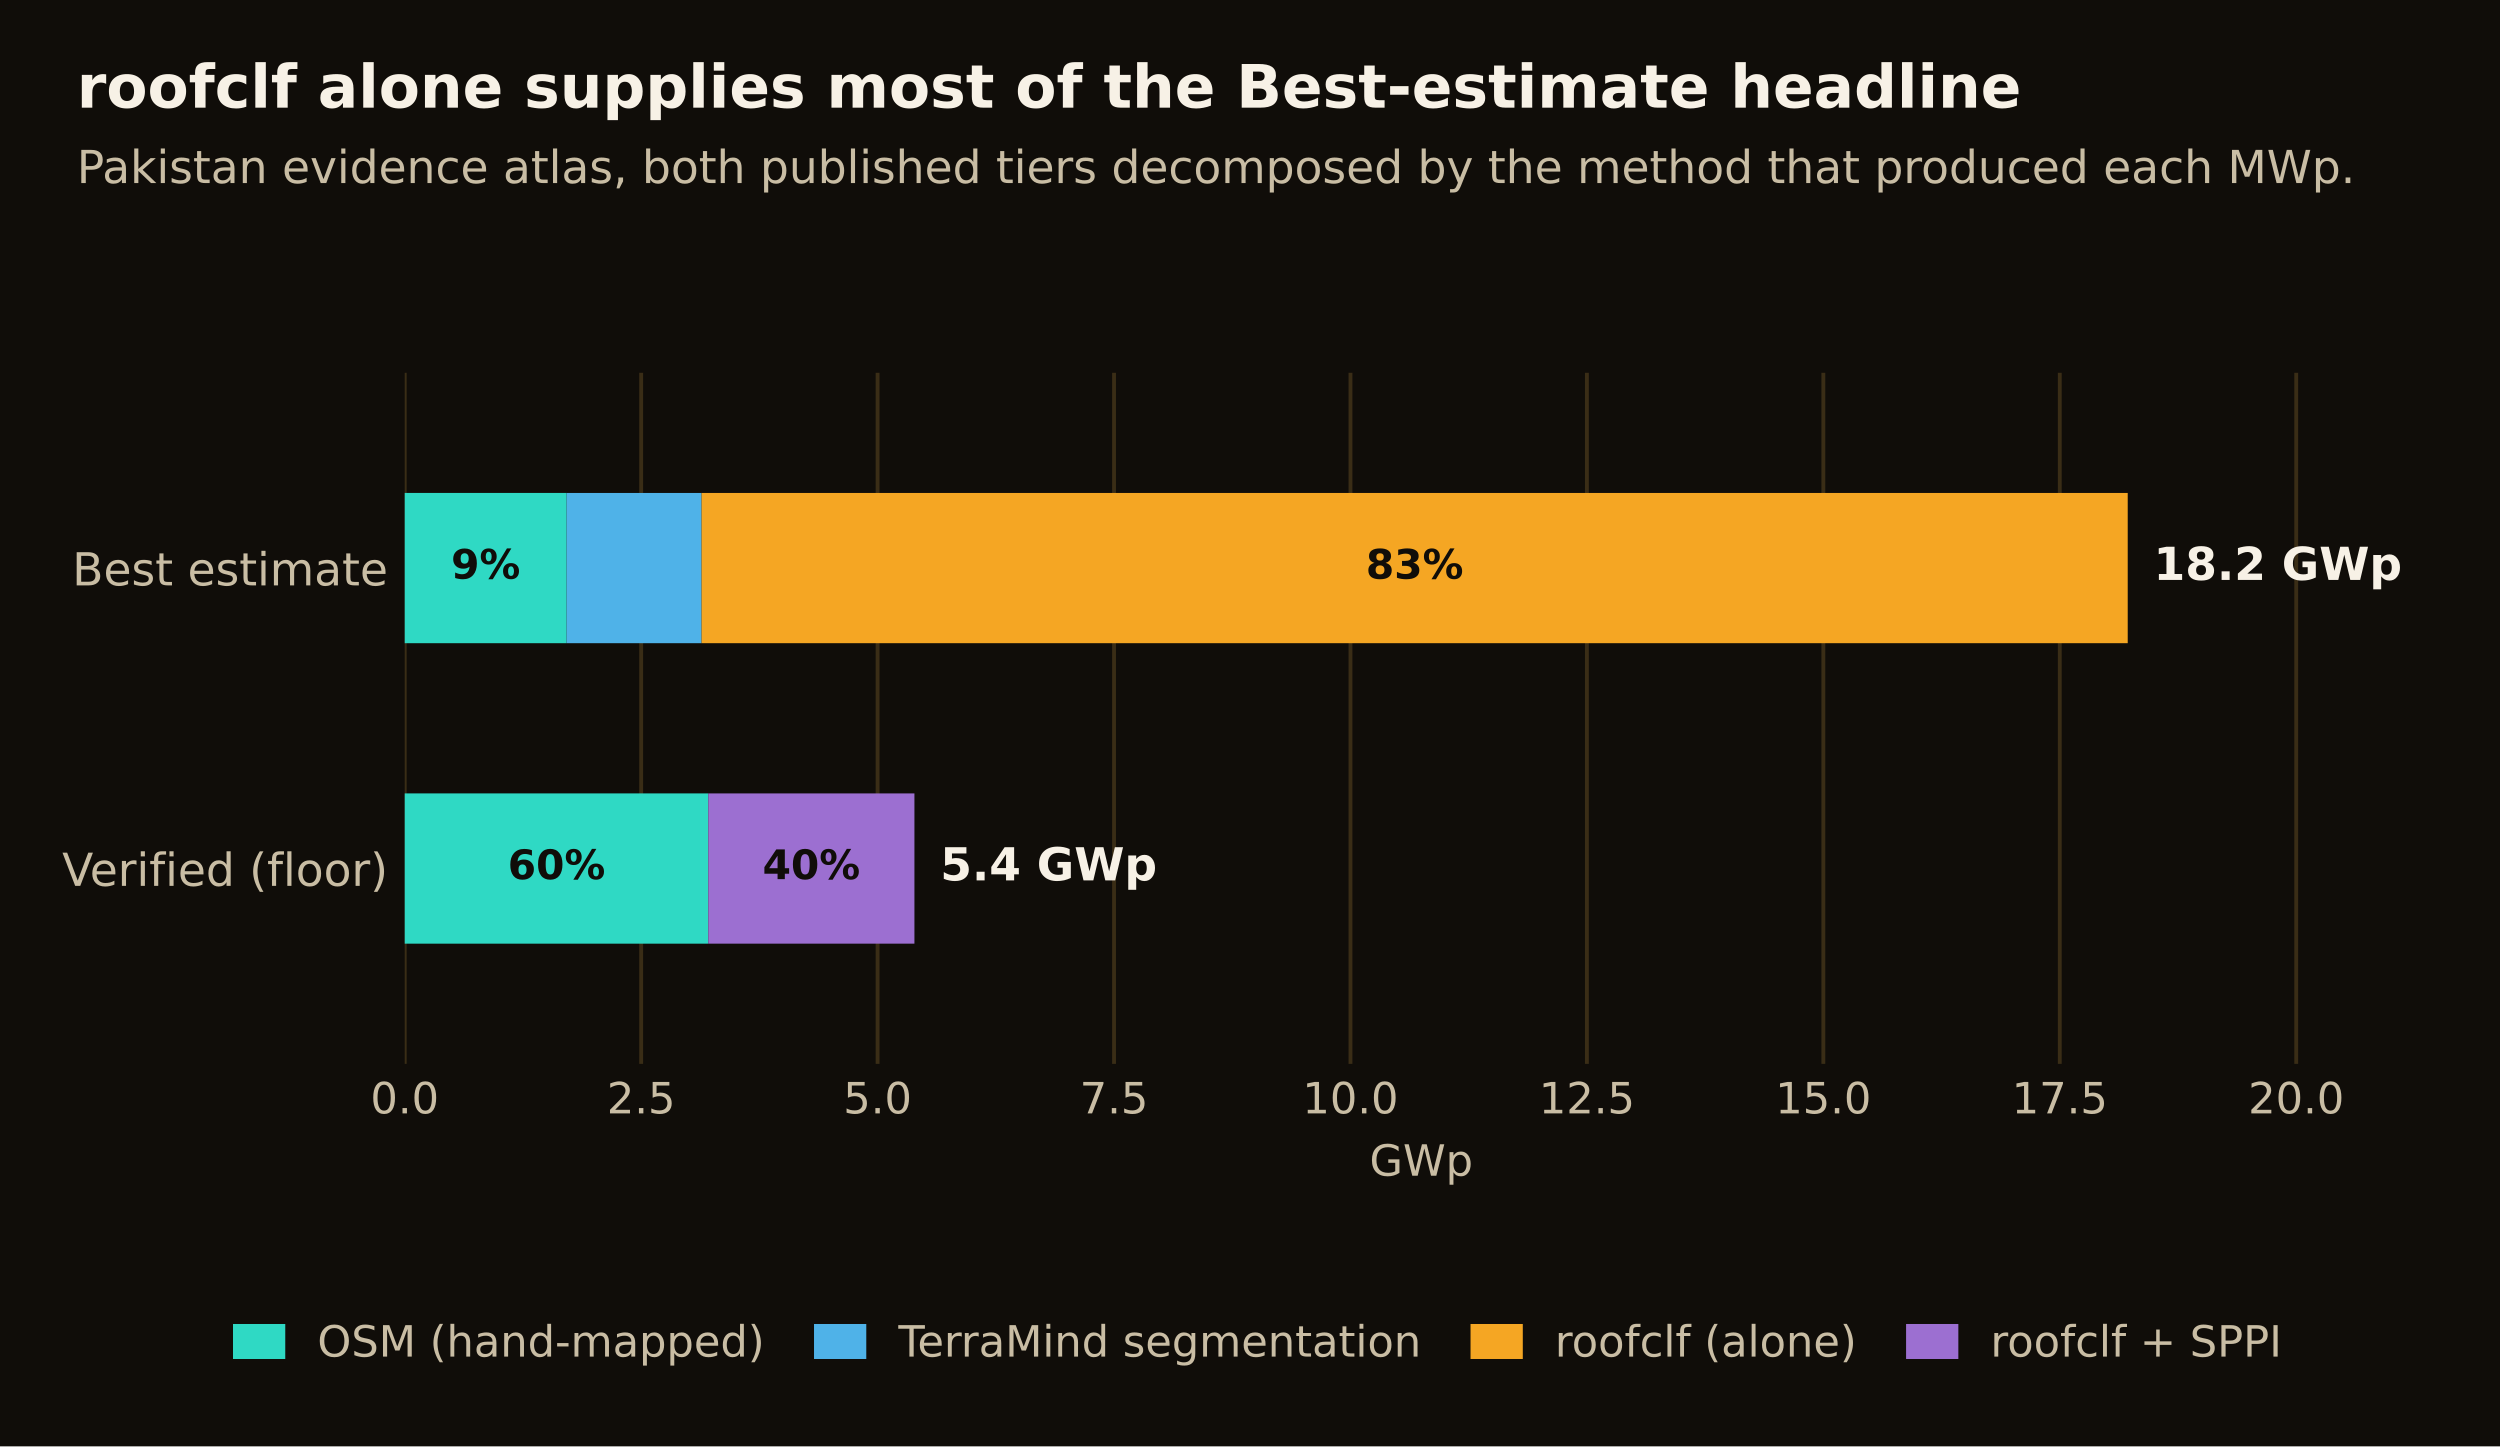
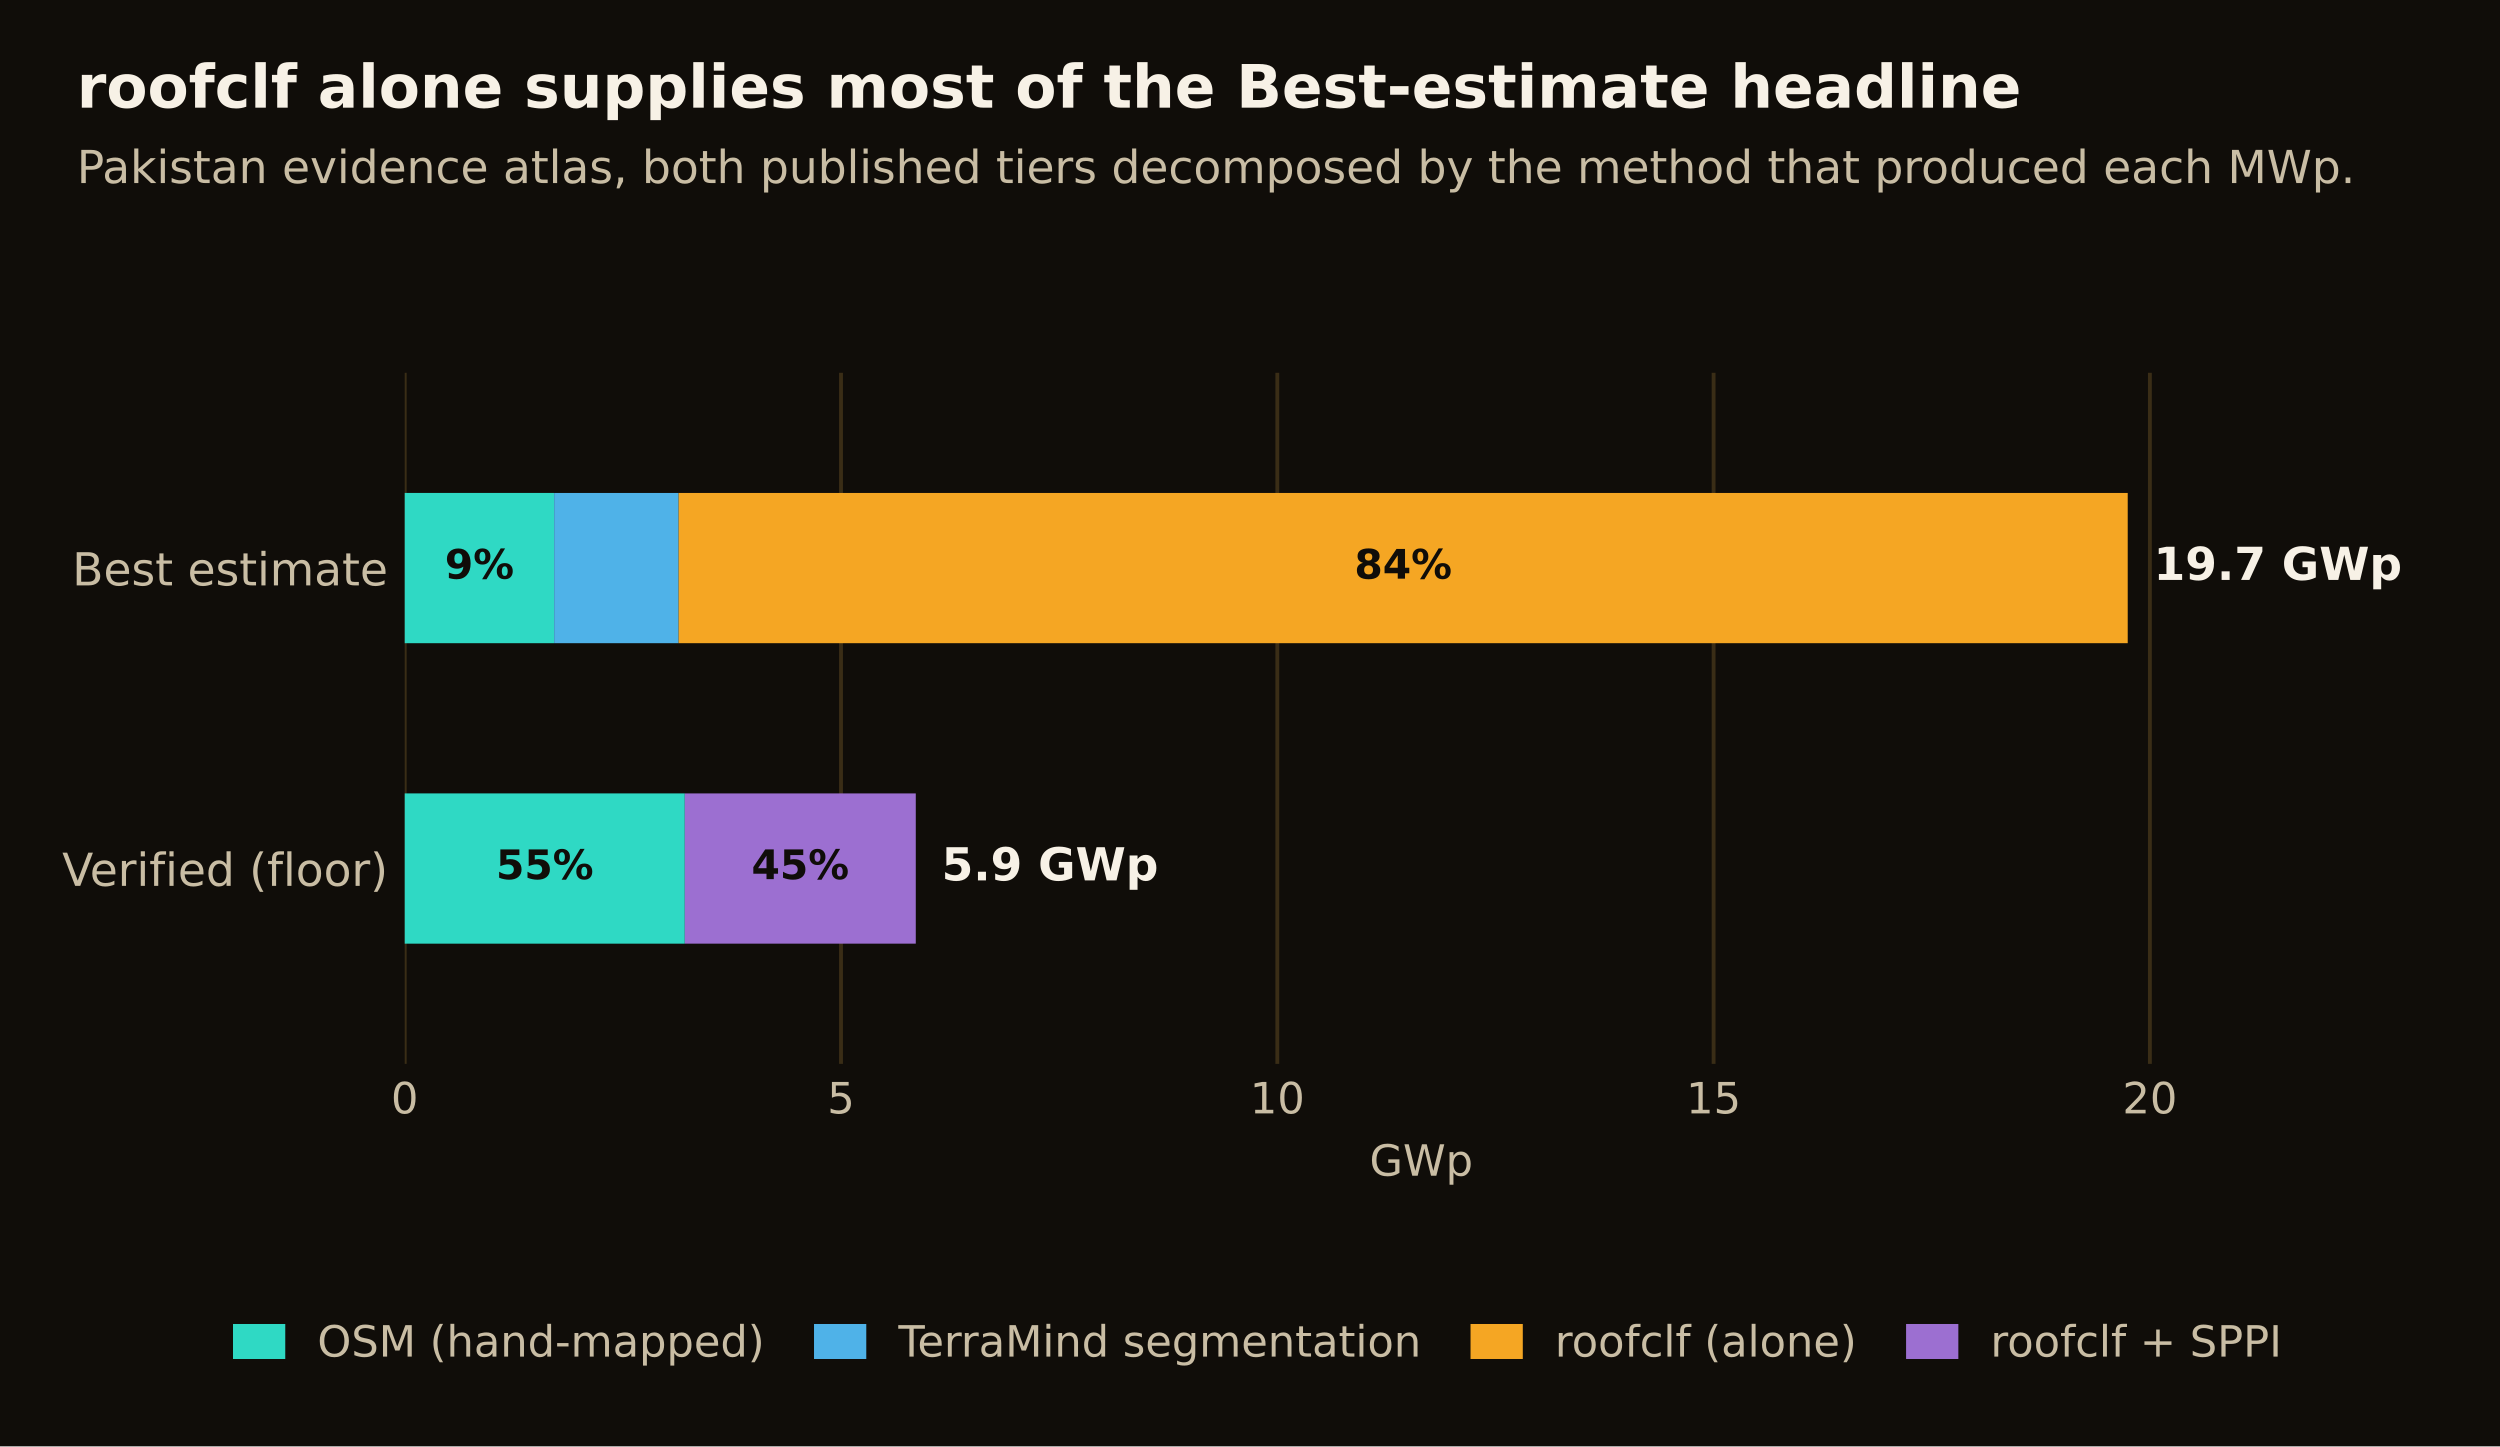
<svg xmlns="http://www.w3.org/2000/svg" width="521.458pt" height="301.685pt" viewBox="0 0 521.458 301.685" version="1.1">
  <defs>
    <style type="text/css">*{stroke-linejoin: round; stroke-linecap: butt}</style>
  </defs>
  <g id="figure_1">
    <g id="patch_1">
      <path d="M 0 301.685  L 521.458 301.685  L 521.458 0  L 0 0  z " style="fill: #100d09" />
    </g>
    <g id="axes_1">
      <g id="patch_2">
        <path d="M 84.418 221.898  L 508.498 221.898  L 508.498 77.754  L 84.418 77.754  z " style="fill: #100d09" />
      </g>
      <g id="matplotlib.axis_1">
        <g id="xtick_1">
          <g id="line2d_1">
-             <path d="M 84.418 221.898  L 84.418 77.754  " clip-path="url(#pf9e03069fb)" style="fill: none; stroke: #3a2d16; stroke-width: 0.8; stroke-linecap: square" />
+             <path d="M 84.418 221.898  L 84.418 77.754  " clip-path="url(#p346fc40c8a)" style="fill: none; stroke: #3a2d16; stroke-width: 0.8; stroke-linecap: square" />
          </g>
          <g id="line2d_2" />
          <g id="text_1">
-             <text style="font-size: 9px; font-family: 'DejaVu Sans'; text-anchor: middle; fill: #c9bda4" x="84.418" y="232.236" transform="rotate(-0 84.41766 232.2359)">0.0</text>
+             <text style="font-size: 9px; font-family: 'DejaVu Sans'; text-anchor: middle; fill: #c9bda4" x="84.418" y="232.236" transform="rotate(-0 84.41766 232.2359)">0</text>
          </g>
        </g>
        <g id="xtick_2">
          <g id="line2d_3">
-             <path d="M 133.735 221.898  L 133.735 77.754  " clip-path="url(#pf9e03069fb)" style="fill: none; stroke: #3a2d16; stroke-width: 0.8; stroke-linecap: square" />
+             <path d="M 175.421 221.898  L 175.421 77.754  " clip-path="url(#p346fc40c8a)" style="fill: none; stroke: #3a2d16; stroke-width: 0.8; stroke-linecap: square" />
          </g>
          <g id="line2d_4" />
          <g id="text_2">
-             <text style="font-size: 9px; font-family: 'DejaVu Sans'; text-anchor: middle; fill: #c9bda4" x="133.735" y="232.236" transform="rotate(-0 133.7345 232.2359)">2.5</text>
+             <text style="font-size: 9px; font-family: 'DejaVu Sans'; text-anchor: middle; fill: #c9bda4" x="175.421" y="232.236" transform="rotate(-0 175.4213 232.2359)">5</text>
          </g>
        </g>
        <g id="xtick_3">
          <g id="line2d_5">
-             <path d="M 183.051 221.898  L 183.051 77.754  " clip-path="url(#pf9e03069fb)" style="fill: none; stroke: #3a2d16; stroke-width: 0.8; stroke-linecap: square" />
+             <path d="M 266.425 221.898  L 266.425 77.754  " clip-path="url(#p346fc40c8a)" style="fill: none; stroke: #3a2d16; stroke-width: 0.8; stroke-linecap: square" />
          </g>
          <g id="line2d_6" />
          <g id="text_3">
-             <text style="font-size: 9px; font-family: 'DejaVu Sans'; text-anchor: middle; fill: #c9bda4" x="183.051" y="232.236" transform="rotate(-0 183.0514 232.2359)">5.0</text>
+             <text style="font-size: 9px; font-family: 'DejaVu Sans'; text-anchor: middle; fill: #c9bda4" x="266.425" y="232.236" transform="rotate(-0 266.425 232.2359)">10</text>
          </g>
        </g>
        <g id="xtick_4">
          <g id="line2d_7">
-             <path d="M 232.368 221.898  L 232.368 77.754  " clip-path="url(#pf9e03069fb)" style="fill: none; stroke: #3a2d16; stroke-width: 0.8; stroke-linecap: square" />
+             <path d="M 357.429 221.898  L 357.429 77.754  " clip-path="url(#p346fc40c8a)" style="fill: none; stroke: #3a2d16; stroke-width: 0.8; stroke-linecap: square" />
          </g>
          <g id="line2d_8" />
          <g id="text_4">
-             <text style="font-size: 9px; font-family: 'DejaVu Sans'; text-anchor: middle; fill: #c9bda4" x="232.368" y="232.236" transform="rotate(-0 232.3683 232.2359)">7.5</text>
+             <text style="font-size: 9px; font-family: 'DejaVu Sans'; text-anchor: middle; fill: #c9bda4" x="357.429" y="232.236" transform="rotate(-0 357.4286 232.2359)">15</text>
          </g>
        </g>
        <g id="xtick_5">
          <g id="line2d_9">
-             <path d="M 281.685 221.898  L 281.685 77.754  " clip-path="url(#pf9e03069fb)" style="fill: none; stroke: #3a2d16; stroke-width: 0.8; stroke-linecap: square" />
+             <path d="M 448.432 221.898  L 448.432 77.754  " clip-path="url(#p346fc40c8a)" style="fill: none; stroke: #3a2d16; stroke-width: 0.8; stroke-linecap: square" />
          </g>
          <g id="line2d_10" />
          <g id="text_5">
-             <text style="font-size: 9px; font-family: 'DejaVu Sans'; text-anchor: middle; fill: #c9bda4" x="281.685" y="232.236" transform="rotate(-0 281.6852 232.2359)">10.0</text>
+             <text style="font-size: 9px; font-family: 'DejaVu Sans'; text-anchor: middle; fill: #c9bda4" x="448.432" y="232.236" transform="rotate(-0 448.4323 232.2359)">20</text>
          </g>
        </g>
-         <g id="xtick_6">
-           <g id="line2d_11">
-             <path d="M 331.002 221.898  L 331.002 77.754  " clip-path="url(#pf9e03069fb)" style="fill: none; stroke: #3a2d16; stroke-width: 0.8; stroke-linecap: square" />
-           </g>
-           <g id="line2d_12" />
-           <g id="text_6">
-             <text style="font-size: 9px; font-family: 'DejaVu Sans'; text-anchor: middle; fill: #c9bda4" x="331.002" y="232.236" transform="rotate(-0 331.002 232.2359)">12.5</text>
-           </g>
-         </g>
-         <g id="xtick_7">
-           <g id="line2d_13">
-             <path d="M 380.319 221.898  L 380.319 77.754  " clip-path="url(#pf9e03069fb)" style="fill: none; stroke: #3a2d16; stroke-width: 0.8; stroke-linecap: square" />
-           </g>
-           <g id="line2d_14" />
-           <g id="text_7">
-             <text style="font-size: 9px; font-family: 'DejaVu Sans'; text-anchor: middle; fill: #c9bda4" x="380.319" y="232.236" transform="rotate(-0 380.3189 232.2359)">15.0</text>
-           </g>
-         </g>
-         <g id="xtick_8">
-           <g id="line2d_15">
-             <path d="M 429.636 221.898  L 429.636 77.754  " clip-path="url(#pf9e03069fb)" style="fill: none; stroke: #3a2d16; stroke-width: 0.8; stroke-linecap: square" />
-           </g>
-           <g id="line2d_16" />
-           <g id="text_8">
-             <text style="font-size: 9px; font-family: 'DejaVu Sans'; text-anchor: middle; fill: #c9bda4" x="429.636" y="232.236" transform="rotate(-0 429.6358 232.2359)">17.5</text>
-           </g>
-         </g>
-         <g id="xtick_9">
-           <g id="line2d_17">
-             <path d="M 478.953 221.898  L 478.953 77.754  " clip-path="url(#pf9e03069fb)" style="fill: none; stroke: #3a2d16; stroke-width: 0.8; stroke-linecap: square" />
-           </g>
-           <g id="line2d_18" />
-           <g id="text_9">
-             <text style="font-size: 9px; font-family: 'DejaVu Sans'; text-anchor: middle; fill: #c9bda4" x="478.953" y="232.236" transform="rotate(-0 478.9527 232.2359)">20.0</text>
-           </g>
-         </g>
-         <g id="text_10">
+         <g id="text_6">
          <text style="font-size: 9px; font-family: 'DejaVu Sans'; text-anchor: middle; fill: #c9bda4" x="296.458" y="245.236" transform="rotate(-0 296.4577 245.2359)">GWp</text>
        </g>
      </g>
      <g id="matplotlib.axis_2">
        <g id="ytick_1">
-           <g id="line2d_19" />
-           <g id="text_11">
+           <g id="line2d_11" />
+           <g id="text_7">
            <text style="font-size: 9.5px; font-family: 'DejaVu Sans'; text-anchor: end; fill: #c9bda4" x="80.918" y="184.771" transform="rotate(-0 80.91766 184.771)">Verified (floor)</text>
          </g>
        </g>
        <g id="ytick_2">
-           <g id="line2d_20" />
-           <g id="text_12">
+           <g id="line2d_12" />
+           <g id="text_8">
            <text style="font-size: 9.5px; font-family: 'DejaVu Sans'; text-anchor: end; fill: #c9bda4" x="80.918" y="122.1" transform="rotate(-0 80.91766 122.0997)">Best estimate</text>
          </g>
        </g>
      </g>
      <g id="patch_3">
-         <path d="M 84.418 196.83  L 147.737 196.83  L 147.737 165.494  L 84.418 165.494  z " clip-path="url(#pf9e03069fb)" style="fill: #2fd9c4" />
+         <path d="M 84.418 196.83  L 142.838 196.83  L 142.838 165.494  L 84.418 165.494  z " clip-path="url(#p346fc40c8a)" style="fill: #2fd9c4" />
+       </g>
+       <g id="text_9">
+         <text style="font-weight: 700; font-size: 8.5px; font-family: 'DejaVu Sans'; text-anchor: middle; fill: #100d09" x="113.628" y="183.37" transform="rotate(-0 113.628 183.3697)">55%</text>
+       </g>
+       <g id="patch_4">
+         <path d="M 142.838 196.83  L 191.016 196.83  L 191.016 165.494  L 142.838 165.494  z " clip-path="url(#p346fc40c8a)" style="fill: #9c6fd1" />
+       </g>
+       <g id="text_10">
+         <text style="font-weight: 700; font-size: 8.5px; font-family: 'DejaVu Sans'; text-anchor: middle; fill: #100d09" x="166.927" y="183.37" transform="rotate(-0 166.927 183.3697)">45%</text>
+       </g>
+       <g id="text_11">
+         <text style="font-weight: 700; font-size: 9.5px; font-family: 'DejaVu Sans'; text-anchor: start; fill: #f7f1e6" x="196.407" y="183.629" transform="rotate(-0 196.4066 183.6295)">5.9 GWp</text>
+       </g>
+       <g id="patch_5">
+         <path d="M 84.418 134.158  L 115.585 134.158  L 115.585 102.823  L 84.418 102.823  z " clip-path="url(#p346fc40c8a)" style="fill: #2fd9c4" />
+       </g>
+       <g id="text_12">
+         <text style="font-weight: 700; font-size: 8.5px; font-family: 'DejaVu Sans'; text-anchor: middle; fill: #100d09" x="100.001" y="120.698" transform="rotate(-0 100.0011 120.6984)">9%</text>
+       </g>
+       <g id="patch_6">
+         <path d="M 115.585 134.158  L 141.553 134.158  L 141.553 102.823  L 115.585 102.823  z " clip-path="url(#p346fc40c8a)" style="fill: #4fb2e8" />
+       </g>
+       <g id="patch_7">
+         <path d="M 141.553 134.158  L 443.807 134.158  L 443.807 102.823  L 141.553 102.823  z " clip-path="url(#p346fc40c8a)" style="fill: #f5a623" />
      </g>
      <g id="text_13">
-         <text style="font-weight: 700; font-size: 8.5px; font-family: 'DejaVu Sans'; text-anchor: middle; fill: #100d09" x="116.077" y="183.37" transform="rotate(-0 116.0771 183.3697)">60%</text>
-       </g>
-       <g id="patch_4">
-         <path d="M 147.737 196.83  L 190.735 196.83  L 190.735 165.494  L 147.737 165.494  z " clip-path="url(#pf9e03069fb)" style="fill: #9c6fd1" />
+         <text style="font-weight: 700; font-size: 8.5px; font-family: 'DejaVu Sans'; text-anchor: middle; fill: #100d09" x="292.68" y="120.698" transform="rotate(-0 292.6804 120.6984)">84%</text>
      </g>
      <g id="text_14">
-         <text style="font-weight: 700; font-size: 8.5px; font-family: 'DejaVu Sans'; text-anchor: middle; fill: #100d09" x="169.236" y="183.37" transform="rotate(-0 169.2358 183.3697)">40%</text>
-       </g>
-       <g id="text_15">
-         <text style="font-weight: 700; font-size: 9.5px; font-family: 'DejaVu Sans'; text-anchor: start; fill: #f7f1e6" x="196.126" y="183.629" transform="rotate(-0 196.1258 183.6295)">5.4 GWp</text>
-       </g>
-       <g id="patch_5">
-         <path d="M 84.418 134.158  L 118.19 134.158  L 118.19 102.823  L 84.418 102.823  z " clip-path="url(#pf9e03069fb)" style="fill: #2fd9c4" />
-       </g>
-       <g id="text_16">
-         <text style="font-weight: 700; font-size: 8.5px; font-family: 'DejaVu Sans'; text-anchor: middle; fill: #100d09" x="101.304" y="120.698" transform="rotate(-0 101.3038 120.6984)">9%</text>
-       </g>
-       <g id="patch_6">
-         <path d="M 118.19 134.158  L 146.336 134.158  L 146.336 102.823  L 118.19 102.823  z " clip-path="url(#pf9e03069fb)" style="fill: #4fb2e8" />
-       </g>
-       <g id="patch_7">
-         <path d="M 146.336 134.158  L 443.807 134.158  L 443.807 102.823  L 146.336 102.823  z " clip-path="url(#pf9e03069fb)" style="fill: #f5a623" />
-       </g>
-       <g id="text_17">
-         <text style="font-weight: 700; font-size: 8.5px; font-family: 'DejaVu Sans'; text-anchor: middle; fill: #100d09" x="295.072" y="120.698" transform="rotate(-0 295.0717 120.6984)">83%</text>
-       </g>
-       <g id="text_18">
-         <text style="font-weight: 700; font-size: 9.5px; font-family: 'DejaVu Sans'; text-anchor: start; fill: #f7f1e6" x="449.198" y="120.958" transform="rotate(-0 449.1983 120.9582)">18.2 GWp</text>
+         <text style="font-weight: 700; font-size: 9.5px; font-family: 'DejaVu Sans'; text-anchor: start; fill: #f7f1e6" x="449.198" y="120.958" transform="rotate(-0 449.1983 120.9582)">19.7 GWp</text>
      </g>
      <g id="legend_1">
        <g id="patch_8">
          <path d="M 49.1 282.963  L 59 282.963  L 59 276.663  L 49.1 276.663  z " style="fill: #2fd9c4; stroke: #2fd9c4; stroke-linejoin: miter" />
        </g>
-         <g id="text_19">
+         <g id="text_15">
          <text style="font-size: 9px; font-family: 'DejaVu Sans'; text-anchor: start; fill: #c9bda4" x="66.2" y="282.963" transform="rotate(-0 66.20047 282.9627)">OSM (hand-mapped)</text>
        </g>
        <g id="patch_9">
          <path d="M 170.291 282.963  L 180.191 282.963  L 180.191 276.663  L 170.291 276.663  z " style="fill: #4fb2e8; stroke: #4fb2e8; stroke-linejoin: miter" />
        </g>
-         <g id="text_20">
+         <g id="text_16">
          <text style="font-size: 9px; font-family: 'DejaVu Sans'; text-anchor: start; fill: #c9bda4" x="187.391" y="282.963" transform="rotate(-0 187.3911 282.9627)">TerraMind segmentation</text>
        </g>
        <g id="patch_10">
          <path d="M 307.229 282.963  L 317.129 282.963  L 317.129 276.663  L 307.229 276.663  z " style="fill: #f5a623; stroke: #f5a623; stroke-linejoin: miter" />
        </g>
-         <g id="text_21">
+         <g id="text_17">
          <text style="font-size: 9px; font-family: 'DejaVu Sans'; text-anchor: start; fill: #c9bda4" x="324.329" y="282.963" transform="rotate(-0 324.3289 282.9627)">roofclf (alone)</text>
        </g>
        <g id="patch_11">
          <path d="M 398.077 282.963  L 407.977 282.963  L 407.977 276.663  L 398.077 276.663  z " style="fill: #9c6fd1; stroke: #9c6fd1; stroke-linejoin: miter" />
        </g>
-         <g id="text_22">
+         <g id="text_18">
          <text style="font-size: 9px; font-family: 'DejaVu Sans'; text-anchor: start; fill: #c9bda4" x="415.177" y="282.963" transform="rotate(-0 415.1769 282.9627)">roofclf + SPPI</text>
        </g>
      </g>
    </g>
-     <g id="text_23">
+     <g id="text_19">
      <text style="font-weight: 700; font-size: 12.5px; font-family: 'DejaVu Sans'; text-anchor: start; fill: #f7f1e6" x="16.018" y="22.458" transform="rotate(-0 16.01766 22.45805)">roofclf alone supplies most of the Best-estimate headline</text>
    </g>
-     <g id="text_24">
+     <g id="text_20">
      <text style="font-size: 9.5px; font-family: 'DejaVu Sans'; text-anchor: start; fill: #c9bda4" x="16.018" y="38.19" transform="rotate(-0 16.01766 38.19005)">Pakistan evidence atlas, both published tiers decomposed by the method that produced each MWp.</text>
    </g>
  </g>
  <defs>
-     <clipPath id="pf9e03069fb">
+     <clipPath id="p346fc40c8a">
      <rect x="84.418" y="77.754" width="424.08" height="144.144" />
    </clipPath>
  </defs>
</svg>
